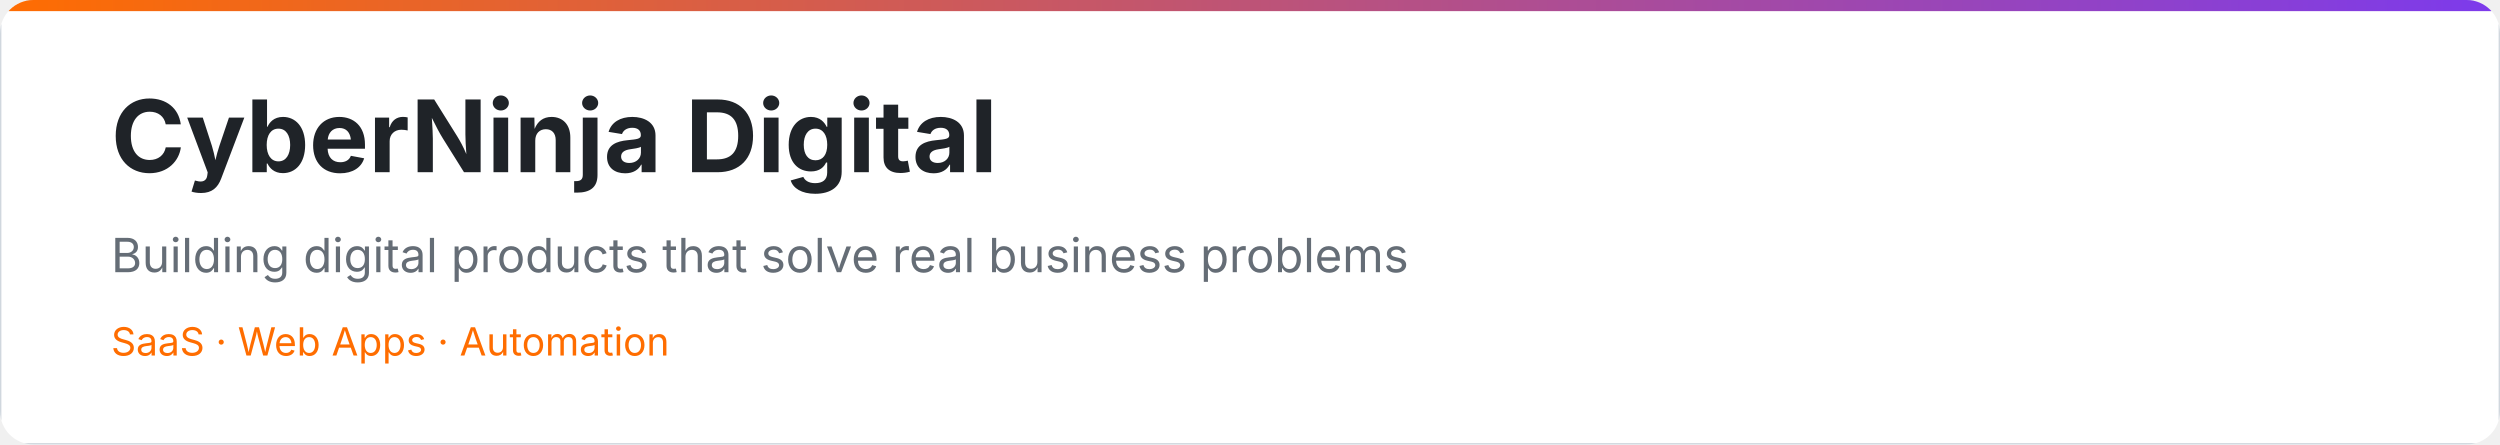
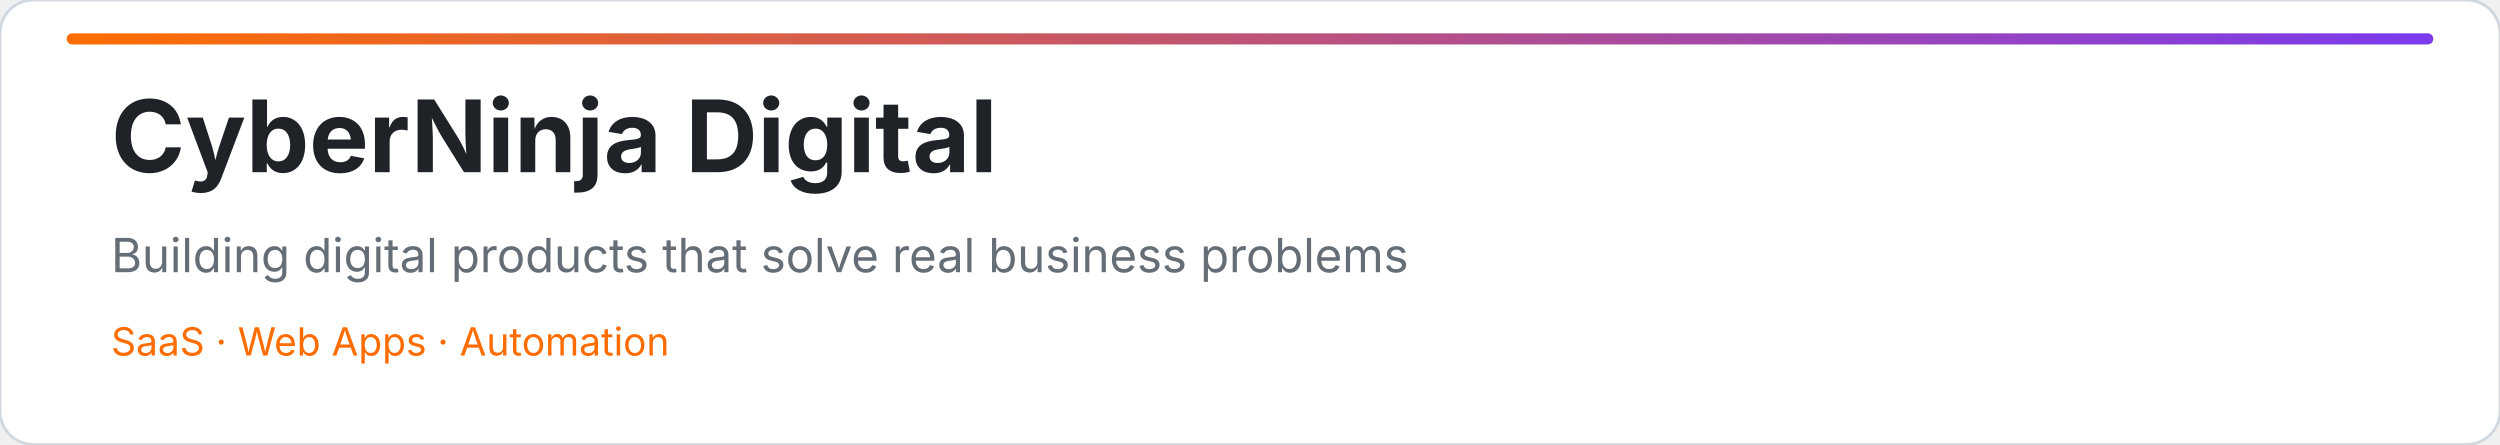
<svg xmlns="http://www.w3.org/2000/svg" width="900" height="160" viewBox="0 0 900 160">
  <defs>
    <linearGradient id="stripe" x1="0%" y1="0%" x2="100%" y2="0%">
      <stop offset="0%" style="stop-color:#FF6D00;stop-opacity:1" />
      <stop offset="100%" style="stop-color:#7C3AED;stop-opacity:1" />
    </linearGradient>
-     <clipPath id="rounded">
-       <rect width="900" height="160" rx="12" />
-     </clipPath>
  </defs>
-   <g clip-path="url(#rounded)">
-     <rect width="900" height="160" fill="#ffffff" stroke="#d0d7de" stroke-width="1" />
-     <rect width="900" height="4" fill="url(#stripe)" />
-   </g>
+   <rect width="900" height="160" rx="12" fill="#ffffff" stroke="#d0d7de" stroke-width="1" />
+   <rect x="24" y="12" width="852" height="4" rx="2" fill="url(#stripe)" />
  <text x="40" y="62" font-family="'Unbounded', 'SF Pro Display', system-ui, sans-serif" font-size="36" font-weight="700" fill="#1f2328">CyberNinja Digital</text>
  <text x="40" y="98" font-family="'Onest', 'SF Pro Text', system-ui, sans-serif" font-size="17" fill="#656d76">Building digital products that solve real business problems</text>
  <text x="40" y="128" font-family="'Onest', 'SF Pro Text', system-ui, sans-serif" font-size="14" fill="#FF6D00">SaaS  ·  Web Apps  ·  Automation</text>
</svg>
